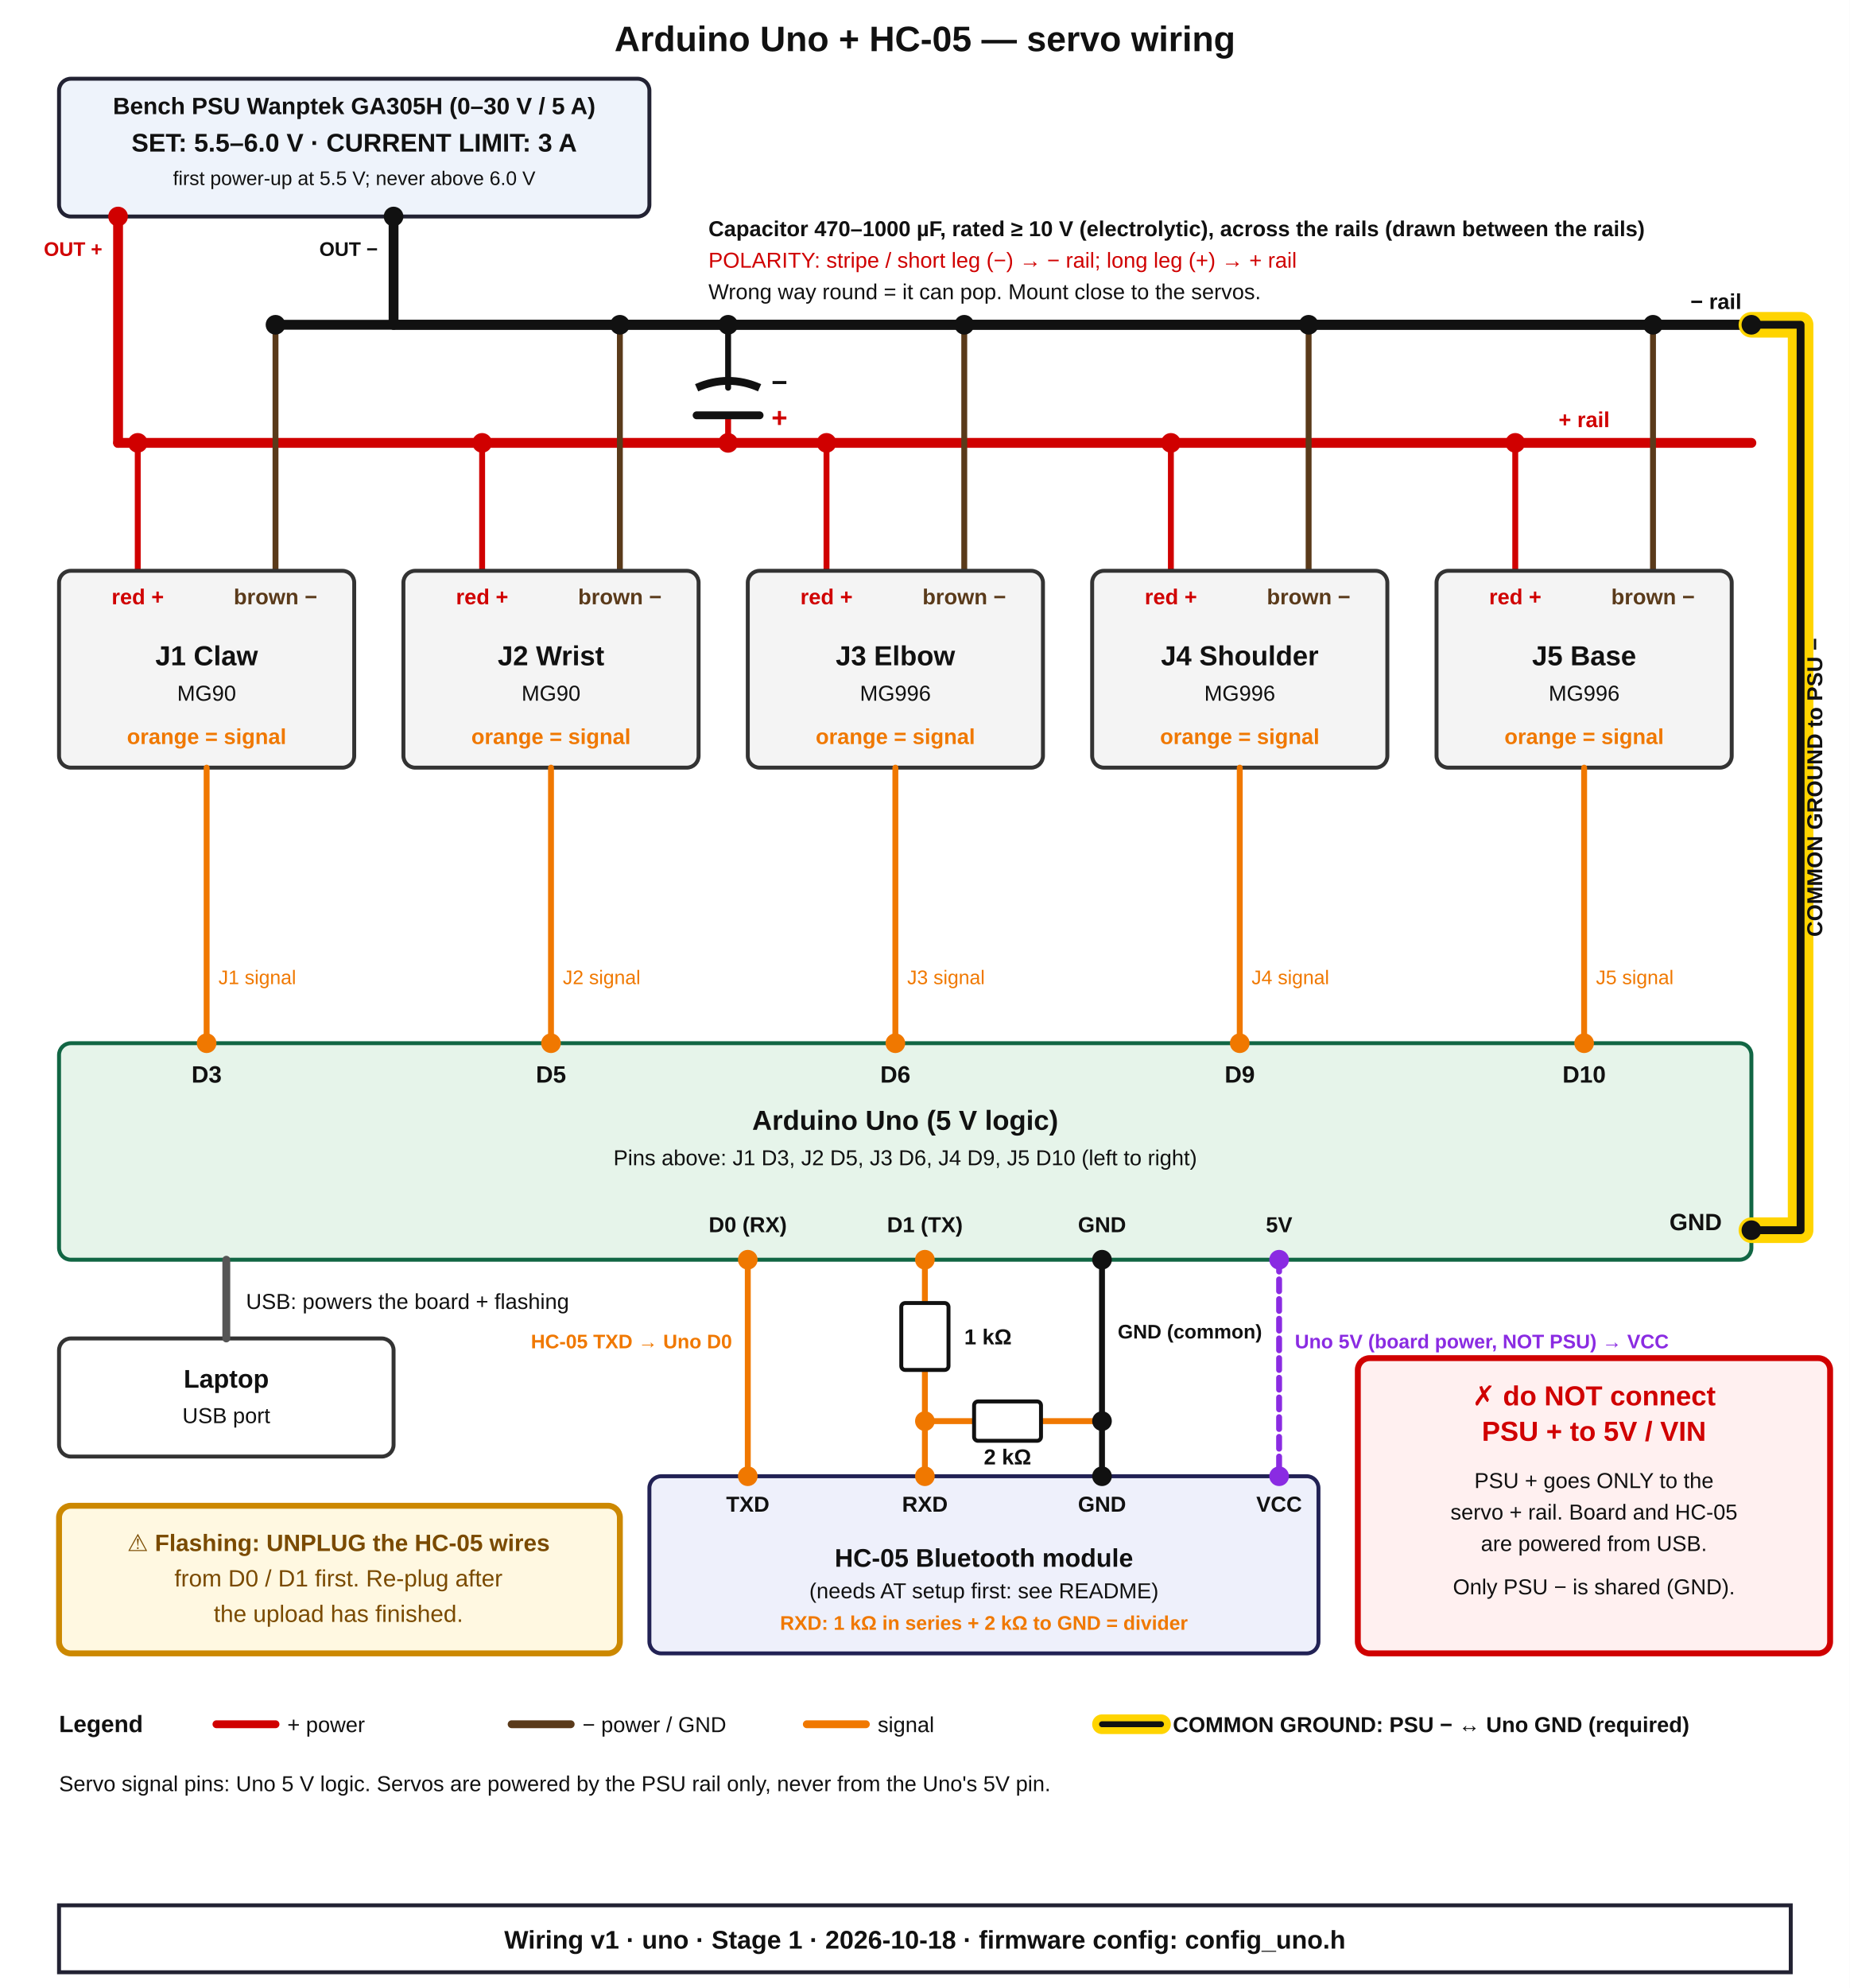
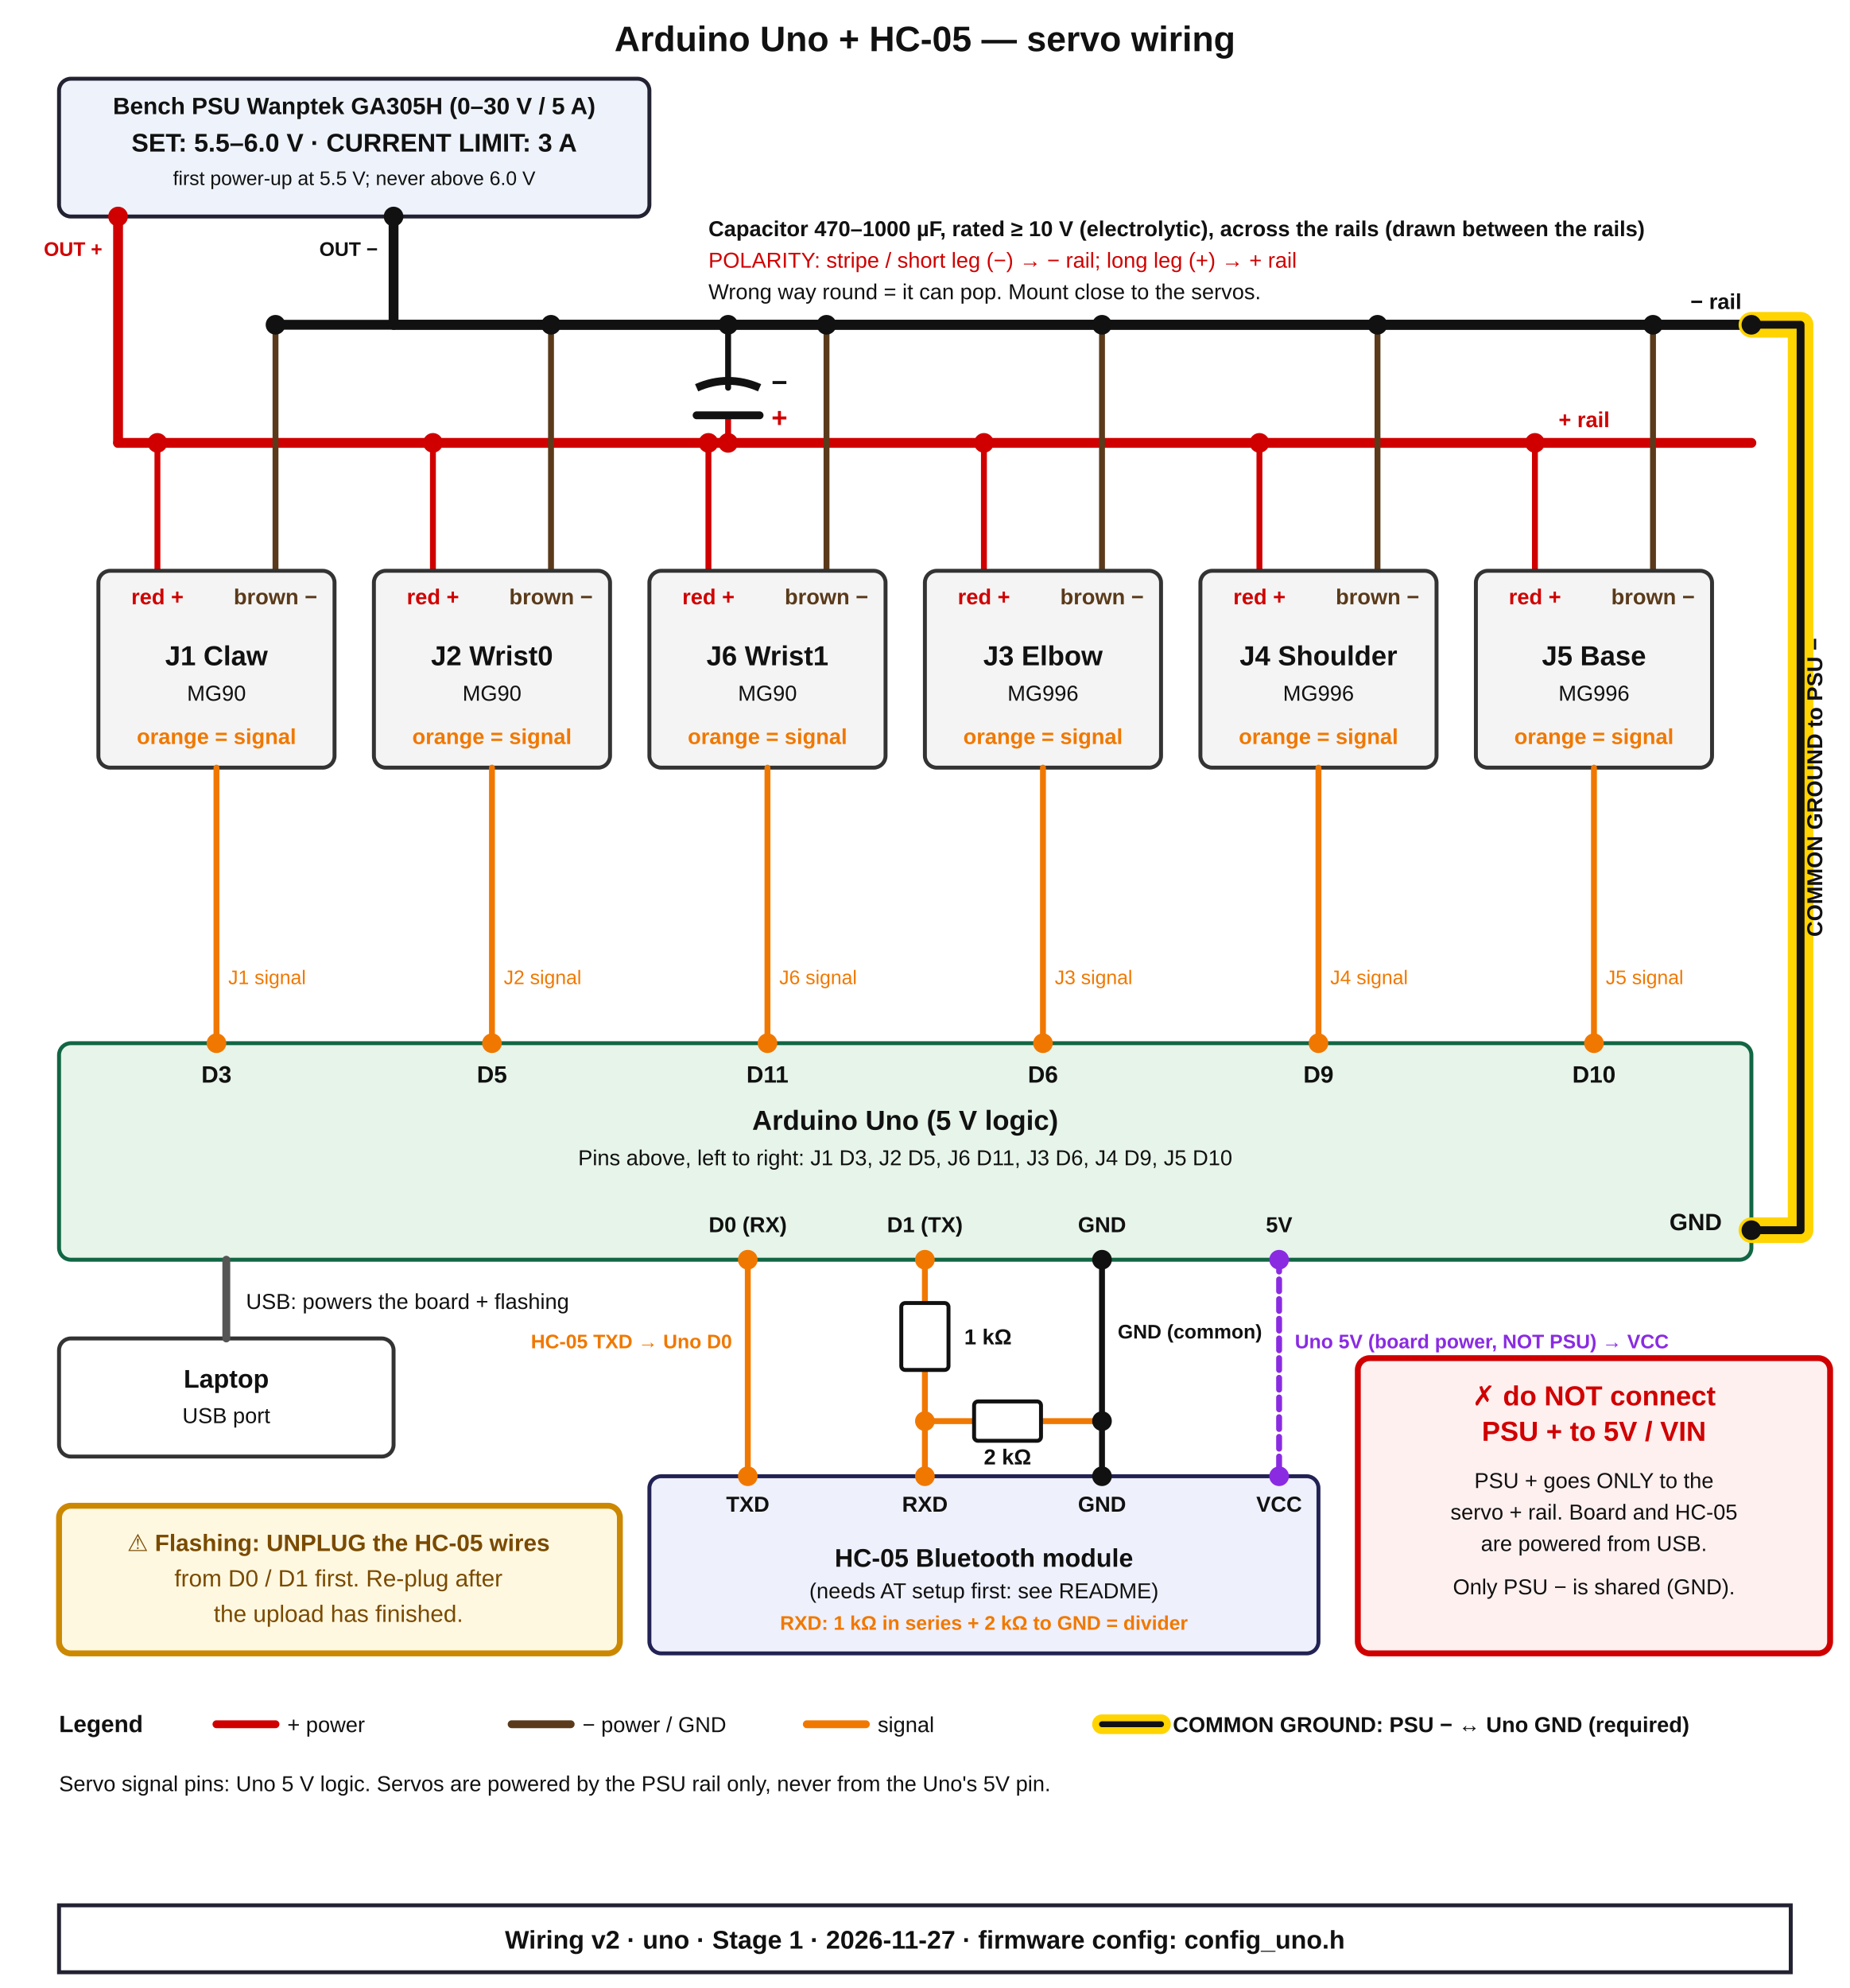
<svg xmlns="http://www.w3.org/2000/svg" width="940" height="1010" viewBox="0 0 940 1010" font-family="Arial, Helvetica, sans-serif" font-size="12">
  <rect x="0" y="0" width="940" height="1010" fill="#ffffff" />
  <text x="470" y="26" text-anchor="middle" font-size="18" font-weight="bold" fill="#111">Arduino Uno + HC-05 — servo wiring</text>
  <rect x="30" y="40" width="300" height="70" rx="6" fill="#eef3fb" stroke="#223" stroke-width="2" />
  <text x="180" y="58" text-anchor="middle" font-size="12" fill="#111" font-weight="bold">Bench PSU Wanptek GA305H (0–30 V / 5 A)</text>
  <text x="180" y="77" text-anchor="middle" font-size="13" fill="#111" font-weight="bold">SET: 5.5–6.0 V  ·  CURRENT LIMIT: 3 A</text>
  <text x="180" y="94" text-anchor="middle" font-size="10" fill="#111">first power-up at 5.5 V; never above 6.0 V</text>
  <text x="52" y="130" text-anchor="end" font-size="10" fill="#d00000" font-weight="bold">OUT +</text>
  <text x="192" y="130" text-anchor="end" font-size="10" fill="#111" font-weight="bold">OUT −</text>
  <line x1="60" y1="110" x2="60" y2="225" stroke="#d00000" stroke-width="5" stroke-linecap="round" />
  <line x1="60" y1="225" x2="890" y2="225" stroke="#d00000" stroke-width="5" stroke-linecap="round" />
  <line x1="200" y1="110" x2="200" y2="165" stroke="#111" stroke-width="5" stroke-linecap="round" />
  <line x1="140" y1="165" x2="890" y2="165" stroke="#111" stroke-width="5" stroke-linecap="round" />
  <line x1="200" y1="165" x2="890" y2="165" stroke="#111" stroke-width="5" stroke-linecap="round" />
  <circle cx="60" cy="110" r="5" fill="#d00000" />
  <circle cx="200" cy="110" r="5" fill="#111" />
  <text x="885" y="157" text-anchor="end" font-size="11" fill="#111" font-weight="bold">− rail</text>
  <text x="805" y="217" text-anchor="middle" font-size="11" fill="#d00000" font-weight="bold">+ rail</text>
  <line x1="370" y1="225" x2="370" y2="211" stroke="#d00000" stroke-width="3" stroke-linecap="round" />
  <line x1="370" y1="165" x2="370" y2="197" stroke="#111" stroke-width="3" stroke-linecap="round" />
  <line x1="354" y1="211" x2="386" y2="211" stroke="#111" stroke-width="4" stroke-linecap="round" />
  <path d="M354 197 Q370 190 386 197" fill="none" stroke="#111" stroke-width="4" />
  <text x="392" y="199" text-anchor="start" font-size="14" fill="#111" font-weight="bold">−</text>
  <text x="392" y="217" text-anchor="start" font-size="14" fill="#d00000" font-weight="bold">+</text>
  <circle cx="370" cy="225" r="5" fill="#d00000" />
  <circle cx="370" cy="165" r="5" fill="#111" />
  <text x="360" y="120" text-anchor="start" font-size="11" fill="#111" font-weight="bold">Capacitor 470–1000 µF, rated ≥ 10 V (electrolytic), across the rails (drawn between the rails)</text>
  <text x="360" y="136" text-anchor="start" font-size="11" fill="#d00000">POLARITY: stripe / short leg (−) → − rail;  long leg (+) → + rail</text>
  <text x="360" y="152" text-anchor="start" font-size="11" fill="#111">Wrong way round = it can pop. Mount close to the servos.</text>
-   <line x1="70" y1="290" x2="70" y2="225" stroke="#d00000" stroke-width="3" stroke-linecap="round" />
-   <circle cx="70" cy="225" r="5" fill="#d00000" />
+   <line x1="80" y1="290" x2="80" y2="225" stroke="#d00000" stroke-width="3" stroke-linecap="round" />
+   <circle cx="80" cy="225" r="5" fill="#d00000" />
  <line x1="140" y1="290" x2="140" y2="165" stroke="#5a3a1a" stroke-width="3" stroke-linecap="round" />
  <circle cx="140" cy="165" r="5" fill="#111" />
-   <rect x="30" y="290" width="150" height="100" rx="6" fill="#f4f4f4" stroke="#333" stroke-width="2" />
-   <text x="70" y="307" text-anchor="middle" font-size="11" fill="#d00000" font-weight="bold">red +</text>
+   <rect x="50" y="290" width="120" height="100" rx="6" fill="#f4f4f4" stroke="#333" stroke-width="2" />
+   <text x="80" y="307" text-anchor="middle" font-size="11" fill="#d00000" font-weight="bold">red +</text>
  <text x="140" y="307" text-anchor="middle" font-size="11" fill="#5a3a1a" font-weight="bold">brown −</text>
-   <text x="105" y="338" text-anchor="middle" font-size="14" fill="#111" font-weight="bold">J1 Claw</text>
-   <text x="105" y="356" text-anchor="middle" font-size="11" fill="#111">MG90</text>
-   <text x="105" y="378" text-anchor="middle" font-size="11" fill="#f07800" font-weight="bold">orange = signal</text>
-   <line x1="105" y1="390" x2="105" y2="530" stroke="#f07800" stroke-width="3" stroke-linecap="round" />
-   <text x="111" y="500" text-anchor="start" font-size="10" fill="#f07800">J1 signal</text>
-   <line x1="245" y1="290" x2="245" y2="225" stroke="#d00000" stroke-width="3" stroke-linecap="round" />
-   <circle cx="245" cy="225" r="5" fill="#d00000" />
-   <line x1="315" y1="290" x2="315" y2="165" stroke="#5a3a1a" stroke-width="3" stroke-linecap="round" />
-   <circle cx="315" cy="165" r="5" fill="#111" />
-   <rect x="205" y="290" width="150" height="100" rx="6" fill="#f4f4f4" stroke="#333" stroke-width="2" />
-   <text x="245" y="307" text-anchor="middle" font-size="11" fill="#d00000" font-weight="bold">red +</text>
-   <text x="315" y="307" text-anchor="middle" font-size="11" fill="#5a3a1a" font-weight="bold">brown −</text>
-   <text x="280" y="338" text-anchor="middle" font-size="14" fill="#111" font-weight="bold">J2 Wrist</text>
-   <text x="280" y="356" text-anchor="middle" font-size="11" fill="#111">MG90</text>
-   <text x="280" y="378" text-anchor="middle" font-size="11" fill="#f07800" font-weight="bold">orange = signal</text>
-   <line x1="280" y1="390" x2="280" y2="530" stroke="#f07800" stroke-width="3" stroke-linecap="round" />
-   <text x="286" y="500" text-anchor="start" font-size="10" fill="#f07800">J2 signal</text>
-   <line x1="420" y1="290" x2="420" y2="225" stroke="#d00000" stroke-width="3" stroke-linecap="round" />
-   <circle cx="420" cy="225" r="5" fill="#d00000" />
-   <line x1="490" y1="290" x2="490" y2="165" stroke="#5a3a1a" stroke-width="3" stroke-linecap="round" />
-   <circle cx="490" cy="165" r="5" fill="#111" />
-   <rect x="380" y="290" width="150" height="100" rx="6" fill="#f4f4f4" stroke="#333" stroke-width="2" />
-   <text x="420" y="307" text-anchor="middle" font-size="11" fill="#d00000" font-weight="bold">red +</text>
-   <text x="490" y="307" text-anchor="middle" font-size="11" fill="#5a3a1a" font-weight="bold">brown −</text>
-   <text x="455" y="338" text-anchor="middle" font-size="14" fill="#111" font-weight="bold">J3 Elbow</text>
-   <text x="455" y="356" text-anchor="middle" font-size="11" fill="#111">MG996</text>
-   <text x="455" y="378" text-anchor="middle" font-size="11" fill="#f07800" font-weight="bold">orange = signal</text>
-   <line x1="455" y1="390" x2="455" y2="530" stroke="#f07800" stroke-width="3" stroke-linecap="round" />
-   <text x="461" y="500" text-anchor="start" font-size="10" fill="#f07800">J3 signal</text>
-   <line x1="595" y1="290" x2="595" y2="225" stroke="#d00000" stroke-width="3" stroke-linecap="round" />
-   <circle cx="595" cy="225" r="5" fill="#d00000" />
-   <line x1="665" y1="290" x2="665" y2="165" stroke="#5a3a1a" stroke-width="3" stroke-linecap="round" />
-   <circle cx="665" cy="165" r="5" fill="#111" />
-   <rect x="555" y="290" width="150" height="100" rx="6" fill="#f4f4f4" stroke="#333" stroke-width="2" />
-   <text x="595" y="307" text-anchor="middle" font-size="11" fill="#d00000" font-weight="bold">red +</text>
-   <text x="665" y="307" text-anchor="middle" font-size="11" fill="#5a3a1a" font-weight="bold">brown −</text>
-   <text x="630" y="338" text-anchor="middle" font-size="14" fill="#111" font-weight="bold">J4 Shoulder</text>
-   <text x="630" y="356" text-anchor="middle" font-size="11" fill="#111">MG996</text>
-   <text x="630" y="378" text-anchor="middle" font-size="11" fill="#f07800" font-weight="bold">orange = signal</text>
-   <line x1="630" y1="390" x2="630" y2="530" stroke="#f07800" stroke-width="3" stroke-linecap="round" />
-   <text x="636" y="500" text-anchor="start" font-size="10" fill="#f07800">J4 signal</text>
-   <line x1="770" y1="290" x2="770" y2="225" stroke="#d00000" stroke-width="3" stroke-linecap="round" />
-   <circle cx="770" cy="225" r="5" fill="#d00000" />
+   <text x="110" y="338" text-anchor="middle" font-size="14" fill="#111" font-weight="bold">J1 Claw</text>
+   <text x="110" y="356" text-anchor="middle" font-size="11" fill="#111">MG90</text>
+   <text x="110" y="378" text-anchor="middle" font-size="11" fill="#f07800" font-weight="bold">orange = signal</text>
+   <line x1="110" y1="390" x2="110" y2="530" stroke="#f07800" stroke-width="3" stroke-linecap="round" />
+   <text x="116" y="500" text-anchor="start" font-size="10" fill="#f07800">J1 signal</text>
+   <line x1="220" y1="290" x2="220" y2="225" stroke="#d00000" stroke-width="3" stroke-linecap="round" />
+   <circle cx="220" cy="225" r="5" fill="#d00000" />
+   <line x1="280" y1="290" x2="280" y2="165" stroke="#5a3a1a" stroke-width="3" stroke-linecap="round" />
+   <circle cx="280" cy="165" r="5" fill="#111" />
+   <rect x="190" y="290" width="120" height="100" rx="6" fill="#f4f4f4" stroke="#333" stroke-width="2" />
+   <text x="220" y="307" text-anchor="middle" font-size="11" fill="#d00000" font-weight="bold">red +</text>
+   <text x="280" y="307" text-anchor="middle" font-size="11" fill="#5a3a1a" font-weight="bold">brown −</text>
+   <text x="250" y="338" text-anchor="middle" font-size="14" fill="#111" font-weight="bold">J2 Wrist0</text>
+   <text x="250" y="356" text-anchor="middle" font-size="11" fill="#111">MG90</text>
+   <text x="250" y="378" text-anchor="middle" font-size="11" fill="#f07800" font-weight="bold">orange = signal</text>
+   <line x1="250" y1="390" x2="250" y2="530" stroke="#f07800" stroke-width="3" stroke-linecap="round" />
+   <text x="256" y="500" text-anchor="start" font-size="10" fill="#f07800">J2 signal</text>
+   <line x1="360" y1="290" x2="360" y2="225" stroke="#d00000" stroke-width="3" stroke-linecap="round" />
+   <circle cx="360" cy="225" r="5" fill="#d00000" />
+   <line x1="420" y1="290" x2="420" y2="165" stroke="#5a3a1a" stroke-width="3" stroke-linecap="round" />
+   <circle cx="420" cy="165" r="5" fill="#111" />
+   <rect x="330" y="290" width="120" height="100" rx="6" fill="#f4f4f4" stroke="#333" stroke-width="2" />
+   <text x="360" y="307" text-anchor="middle" font-size="11" fill="#d00000" font-weight="bold">red +</text>
+   <text x="420" y="307" text-anchor="middle" font-size="11" fill="#5a3a1a" font-weight="bold">brown −</text>
+   <text x="390" y="338" text-anchor="middle" font-size="14" fill="#111" font-weight="bold">J6 Wrist1</text>
+   <text x="390" y="356" text-anchor="middle" font-size="11" fill="#111">MG90</text>
+   <text x="390" y="378" text-anchor="middle" font-size="11" fill="#f07800" font-weight="bold">orange = signal</text>
+   <line x1="390" y1="390" x2="390" y2="530" stroke="#f07800" stroke-width="3" stroke-linecap="round" />
+   <text x="396" y="500" text-anchor="start" font-size="10" fill="#f07800">J6 signal</text>
+   <line x1="500" y1="290" x2="500" y2="225" stroke="#d00000" stroke-width="3" stroke-linecap="round" />
+   <circle cx="500" cy="225" r="5" fill="#d00000" />
+   <line x1="560" y1="290" x2="560" y2="165" stroke="#5a3a1a" stroke-width="3" stroke-linecap="round" />
+   <circle cx="560" cy="165" r="5" fill="#111" />
+   <rect x="470" y="290" width="120" height="100" rx="6" fill="#f4f4f4" stroke="#333" stroke-width="2" />
+   <text x="500" y="307" text-anchor="middle" font-size="11" fill="#d00000" font-weight="bold">red +</text>
+   <text x="560" y="307" text-anchor="middle" font-size="11" fill="#5a3a1a" font-weight="bold">brown −</text>
+   <text x="530" y="338" text-anchor="middle" font-size="14" fill="#111" font-weight="bold">J3 Elbow</text>
+   <text x="530" y="356" text-anchor="middle" font-size="11" fill="#111">MG996</text>
+   <text x="530" y="378" text-anchor="middle" font-size="11" fill="#f07800" font-weight="bold">orange = signal</text>
+   <line x1="530" y1="390" x2="530" y2="530" stroke="#f07800" stroke-width="3" stroke-linecap="round" />
+   <text x="536" y="500" text-anchor="start" font-size="10" fill="#f07800">J3 signal</text>
+   <line x1="640" y1="290" x2="640" y2="225" stroke="#d00000" stroke-width="3" stroke-linecap="round" />
+   <circle cx="640" cy="225" r="5" fill="#d00000" />
+   <line x1="700" y1="290" x2="700" y2="165" stroke="#5a3a1a" stroke-width="3" stroke-linecap="round" />
+   <circle cx="700" cy="165" r="5" fill="#111" />
+   <rect x="610" y="290" width="120" height="100" rx="6" fill="#f4f4f4" stroke="#333" stroke-width="2" />
+   <text x="640" y="307" text-anchor="middle" font-size="11" fill="#d00000" font-weight="bold">red +</text>
+   <text x="700" y="307" text-anchor="middle" font-size="11" fill="#5a3a1a" font-weight="bold">brown −</text>
+   <text x="670" y="338" text-anchor="middle" font-size="14" fill="#111" font-weight="bold">J4 Shoulder</text>
+   <text x="670" y="356" text-anchor="middle" font-size="11" fill="#111">MG996</text>
+   <text x="670" y="378" text-anchor="middle" font-size="11" fill="#f07800" font-weight="bold">orange = signal</text>
+   <line x1="670" y1="390" x2="670" y2="530" stroke="#f07800" stroke-width="3" stroke-linecap="round" />
+   <text x="676" y="500" text-anchor="start" font-size="10" fill="#f07800">J4 signal</text>
+   <line x1="780" y1="290" x2="780" y2="225" stroke="#d00000" stroke-width="3" stroke-linecap="round" />
+   <circle cx="780" cy="225" r="5" fill="#d00000" />
  <line x1="840" y1="290" x2="840" y2="165" stroke="#5a3a1a" stroke-width="3" stroke-linecap="round" />
  <circle cx="840" cy="165" r="5" fill="#111" />
-   <rect x="730" y="290" width="150" height="100" rx="6" fill="#f4f4f4" stroke="#333" stroke-width="2" />
-   <text x="770" y="307" text-anchor="middle" font-size="11" fill="#d00000" font-weight="bold">red +</text>
+   <rect x="750" y="290" width="120" height="100" rx="6" fill="#f4f4f4" stroke="#333" stroke-width="2" />
+   <text x="780" y="307" text-anchor="middle" font-size="11" fill="#d00000" font-weight="bold">red +</text>
  <text x="840" y="307" text-anchor="middle" font-size="11" fill="#5a3a1a" font-weight="bold">brown −</text>
-   <text x="805" y="338" text-anchor="middle" font-size="14" fill="#111" font-weight="bold">J5 Base</text>
-   <text x="805" y="356" text-anchor="middle" font-size="11" fill="#111">MG996</text>
-   <text x="805" y="378" text-anchor="middle" font-size="11" fill="#f07800" font-weight="bold">orange = signal</text>
-   <line x1="805" y1="390" x2="805" y2="530" stroke="#f07800" stroke-width="3" stroke-linecap="round" />
-   <text x="811" y="500" text-anchor="start" font-size="10" fill="#f07800">J5 signal</text>
+   <text x="810" y="338" text-anchor="middle" font-size="14" fill="#111" font-weight="bold">J5 Base</text>
+   <text x="810" y="356" text-anchor="middle" font-size="11" fill="#111">MG996</text>
+   <text x="810" y="378" text-anchor="middle" font-size="11" fill="#f07800" font-weight="bold">orange = signal</text>
+   <line x1="810" y1="390" x2="810" y2="530" stroke="#f07800" stroke-width="3" stroke-linecap="round" />
+   <text x="816" y="500" text-anchor="start" font-size="10" fill="#f07800">J5 signal</text>
  <rect x="30" y="530" width="860" height="110" rx="6" fill="#e6f4ea" stroke="#164" stroke-width="2" />
  <text x="460" y="574" text-anchor="middle" font-size="14" fill="#111" font-weight="bold">Arduino Uno (5 V logic)</text>
-   <text x="460" y="592" text-anchor="middle" font-size="11" fill="#111">Pins above: J1 D3, J2 D5, J3 D6, J4 D9, J5 D10 (left to right)</text>
+   <text x="460" y="592" text-anchor="middle" font-size="11" fill="#111">Pins above, left to right: J1 D3, J2 D5, J6 D11, J3 D6, J4 D9, J5 D10</text>
  <text x="380" y="626" text-anchor="middle" font-size="11" fill="#111" font-weight="bold">D0 (RX)</text>
  <text x="470" y="626" text-anchor="middle" font-size="11" fill="#111" font-weight="bold">D1 (TX)</text>
  <text x="560" y="626" text-anchor="middle" font-size="11" fill="#111" font-weight="bold">GND</text>
  <text x="650" y="626" text-anchor="middle" font-size="11" fill="#111" font-weight="bold">5V</text>
  <text x="875" y="625" text-anchor="end" font-size="12" fill="#111" font-weight="bold">GND</text>
-   <circle cx="105" cy="530" r="5" fill="#f07800" />
-   <text x="105" y="550" text-anchor="middle" font-size="12" fill="#111" font-weight="bold">D3</text>
-   <circle cx="280" cy="530" r="5" fill="#f07800" />
-   <text x="280" y="550" text-anchor="middle" font-size="12" fill="#111" font-weight="bold">D5</text>
-   <circle cx="455" cy="530" r="5" fill="#f07800" />
-   <text x="455" y="550" text-anchor="middle" font-size="12" fill="#111" font-weight="bold">D6</text>
-   <circle cx="630" cy="530" r="5" fill="#f07800" />
-   <text x="630" y="550" text-anchor="middle" font-size="12" fill="#111" font-weight="bold">D9</text>
-   <circle cx="805" cy="530" r="5" fill="#f07800" />
-   <text x="805" y="550" text-anchor="middle" font-size="12" fill="#111" font-weight="bold">D10</text>
+   <circle cx="110" cy="530" r="5" fill="#f07800" />
+   <text x="110" y="550" text-anchor="middle" font-size="12" fill="#111" font-weight="bold">D3</text>
+   <circle cx="250" cy="530" r="5" fill="#f07800" />
+   <text x="250" y="550" text-anchor="middle" font-size="12" fill="#111" font-weight="bold">D5</text>
+   <circle cx="390" cy="530" r="5" fill="#f07800" />
+   <text x="390" y="550" text-anchor="middle" font-size="12" fill="#111" font-weight="bold">D11</text>
+   <circle cx="530" cy="530" r="5" fill="#f07800" />
+   <text x="530" y="550" text-anchor="middle" font-size="12" fill="#111" font-weight="bold">D6</text>
+   <circle cx="670" cy="530" r="5" fill="#f07800" />
+   <text x="670" y="550" text-anchor="middle" font-size="12" fill="#111" font-weight="bold">D9</text>
+   <circle cx="810" cy="530" r="5" fill="#f07800" />
+   <text x="810" y="550" text-anchor="middle" font-size="12" fill="#111" font-weight="bold">D10</text>
  <polyline points="890,165 915,165 915,625 890,625" fill="none" stroke="#ffd400" stroke-width="13" stroke-linejoin="round" stroke-linecap="round" />
  <polyline points="890,165 915,165 915,625 890,625" fill="none" stroke="#111" stroke-width="4" stroke-linejoin="round" stroke-linecap="round" />
  <circle cx="890" cy="165" r="5" fill="#111" />
  <circle cx="890" cy="625" r="5" fill="#111" />
  <text x="926" y="400" transform="rotate(-90 926 400)" text-anchor="middle" font-size="11" font-weight="bold" fill="#111">COMMON GROUND to PSU −</text>
  <rect x="330" y="750" width="340" height="90" rx="6" fill="#eef0fb" stroke="#225" stroke-width="2" />
  <text x="500" y="796" text-anchor="middle" font-size="13" fill="#111" font-weight="bold">HC-05 Bluetooth module</text>
  <text x="500" y="812" text-anchor="middle" font-size="11" fill="#111">(needs AT setup first: see README)</text>
  <text x="500" y="828" text-anchor="middle" font-size="10" fill="#f07800" font-weight="bold">RXD: 1 kΩ in series + 2 kΩ to GND = divider</text>
  <text x="380" y="768" text-anchor="middle" font-size="11" fill="#111" font-weight="bold">TXD</text>
  <text x="470" y="768" text-anchor="middle" font-size="11" fill="#111" font-weight="bold">RXD</text>
  <text x="560" y="768" text-anchor="middle" font-size="11" fill="#111" font-weight="bold">GND</text>
  <text x="650" y="768" text-anchor="middle" font-size="11" fill="#111" font-weight="bold">VCC</text>
  <line x1="380" y1="640" x2="380" y2="750" stroke="#f07800" stroke-width="3" stroke-linecap="round" />
  <circle cx="380" cy="640" r="5" fill="#f07800" />
  <circle cx="380" cy="750" r="5" fill="#f07800" />
  <text x="372" y="685" text-anchor="end" font-size="10" fill="#f07800" font-weight="bold">HC-05 TXD → Uno D0</text>
  <line x1="470" y1="640" x2="470" y2="750" stroke="#f07800" stroke-width="3" stroke-linecap="round" />
  <circle cx="470" cy="640" r="5" fill="#f07800" />
  <circle cx="470" cy="750" r="5" fill="#f07800" />
  <rect x="458" y="662" width="24" height="34" rx="2" fill="#fff" stroke="#111" stroke-width="2" />
  <text x="490" y="683" text-anchor="start" font-size="11" fill="#111" font-weight="bold">1 kΩ</text>
  <circle cx="470" cy="722" r="5" fill="#f07800" />
  <line x1="470" y1="722" x2="560" y2="722" stroke="#f07800" stroke-width="3" stroke-linecap="round" />
  <rect x="495" y="712" width="34" height="20" rx="2" fill="#fff" stroke="#111" stroke-width="2" />
  <text x="512" y="744" text-anchor="middle" font-size="11" fill="#111" font-weight="bold">2 kΩ</text>
  <line x1="560" y1="640" x2="560" y2="750" stroke="#111" stroke-width="3" stroke-linecap="round" />
  <circle cx="560" cy="640" r="5" fill="#111" />
  <circle cx="560" cy="750" r="5" fill="#111" />
  <circle cx="560" cy="722" r="5" fill="#111" />
  <text x="568" y="680" text-anchor="start" font-size="10" fill="#111" font-weight="bold">GND (common)</text>
  <line x1="650" y1="640" x2="650" y2="750" stroke="#8a2be2" stroke-width="3" stroke-dasharray="6 4" stroke-linecap="round" />
  <circle cx="650" cy="640" r="5" fill="#8a2be2" />
  <circle cx="650" cy="750" r="5" fill="#8a2be2" />
  <text x="658" y="685" text-anchor="start" font-size="10" fill="#8a2be2" font-weight="bold">Uno 5V (board power, NOT PSU) → VCC</text>
  <rect x="30" y="680" width="170" height="60" rx="6" fill="#fff" stroke="#333" stroke-width="2" />
  <text x="115" y="705" text-anchor="middle" font-size="13" fill="#111" font-weight="bold">Laptop</text>
  <text x="115" y="723" text-anchor="middle" font-size="11" fill="#111">USB port</text>
  <line x1="115" y1="680" x2="115" y2="640" stroke="#555" stroke-width="4" stroke-linecap="round" />
  <text x="125" y="665" text-anchor="start" font-size="11" fill="#111">USB: powers the board + flashing</text>
  <rect x="30" y="765" width="285" height="75" rx="6" fill="#fff8e1" stroke="#c80" stroke-width="3" />
  <text x="172" y="788" text-anchor="middle" font-size="12" fill="#7a4a00" font-weight="bold">⚠ Flashing: UNPLUG the HC-05 wires</text>
  <text x="172" y="806" text-anchor="middle" font-size="12" fill="#7a4a00">from D0 / D1 first. Re-plug after</text>
  <text x="172" y="824" text-anchor="middle" font-size="12" fill="#7a4a00">the upload has finished.</text>
  <rect x="690" y="690" width="240" height="150" rx="6" fill="#fff0f0" stroke="#d00000" stroke-width="3" />
  <text x="810" y="714" text-anchor="middle" font-size="14" fill="#d00000" font-weight="bold">✗ do NOT connect</text>
  <text x="810" y="732" text-anchor="middle" font-size="14" fill="#d00000" font-weight="bold">PSU + to 5V / VIN</text>
  <text x="810" y="756" text-anchor="middle" font-size="11" fill="#111">PSU + goes ONLY to the</text>
  <text x="810" y="772" text-anchor="middle" font-size="11" fill="#111">servo + rail. Board and HC-05</text>
  <text x="810" y="788" text-anchor="middle" font-size="11" fill="#111">are powered from USB.</text>
  <text x="810" y="810" text-anchor="middle" font-size="11" fill="#111">Only PSU − is shared (GND).</text>
  <text x="30" y="880" text-anchor="start" font-size="12" fill="#111" font-weight="bold">Legend</text>
  <line x1="110" y1="876" x2="140" y2="876" stroke="#d00000" stroke-width="4" stroke-linecap="round" />
  <text x="146" y="880" text-anchor="start" font-size="11" fill="#111">+ power</text>
  <line x1="260" y1="876" x2="290" y2="876" stroke="#5a3a1a" stroke-width="4" stroke-linecap="round" />
  <text x="296" y="880" text-anchor="start" font-size="11" fill="#111">− power / GND</text>
  <line x1="410" y1="876" x2="440" y2="876" stroke="#f07800" stroke-width="4" stroke-linecap="round" />
  <text x="446" y="880" text-anchor="start" font-size="11" fill="#111">signal</text>
  <line x1="560" y1="876" x2="590" y2="876" stroke="#ffd400" stroke-width="10" stroke-linecap="round" />
  <line x1="560" y1="876" x2="590" y2="876" stroke="#111" stroke-width="3" stroke-linecap="round" />
  <text x="596" y="880" text-anchor="start" font-size="11" fill="#111" font-weight="bold">COMMON GROUND: PSU − ↔ Uno GND (required)</text>
  <text x="30" y="910" text-anchor="start" font-size="11" fill="#111">Servo signal pins: Uno 5 V logic. Servos are powered by the PSU rail only, never from the Uno's 5V pin.</text>
  <rect x="30" y="968" width="880" height="34" fill="#ffffff" stroke="#223" stroke-width="2" />
-   <text x="470" y="990" text-anchor="middle" font-size="13" font-weight="bold" fill="#111">Wiring v1 · uno · Stage 1 · 2026-10-18 · firmware config: config_uno.h</text>
+   <text x="470" y="990" text-anchor="middle" font-size="13" font-weight="bold" fill="#111">Wiring v2 · uno · Stage 1 · 2026-11-27 · firmware config: config_uno.h</text>
</svg>
